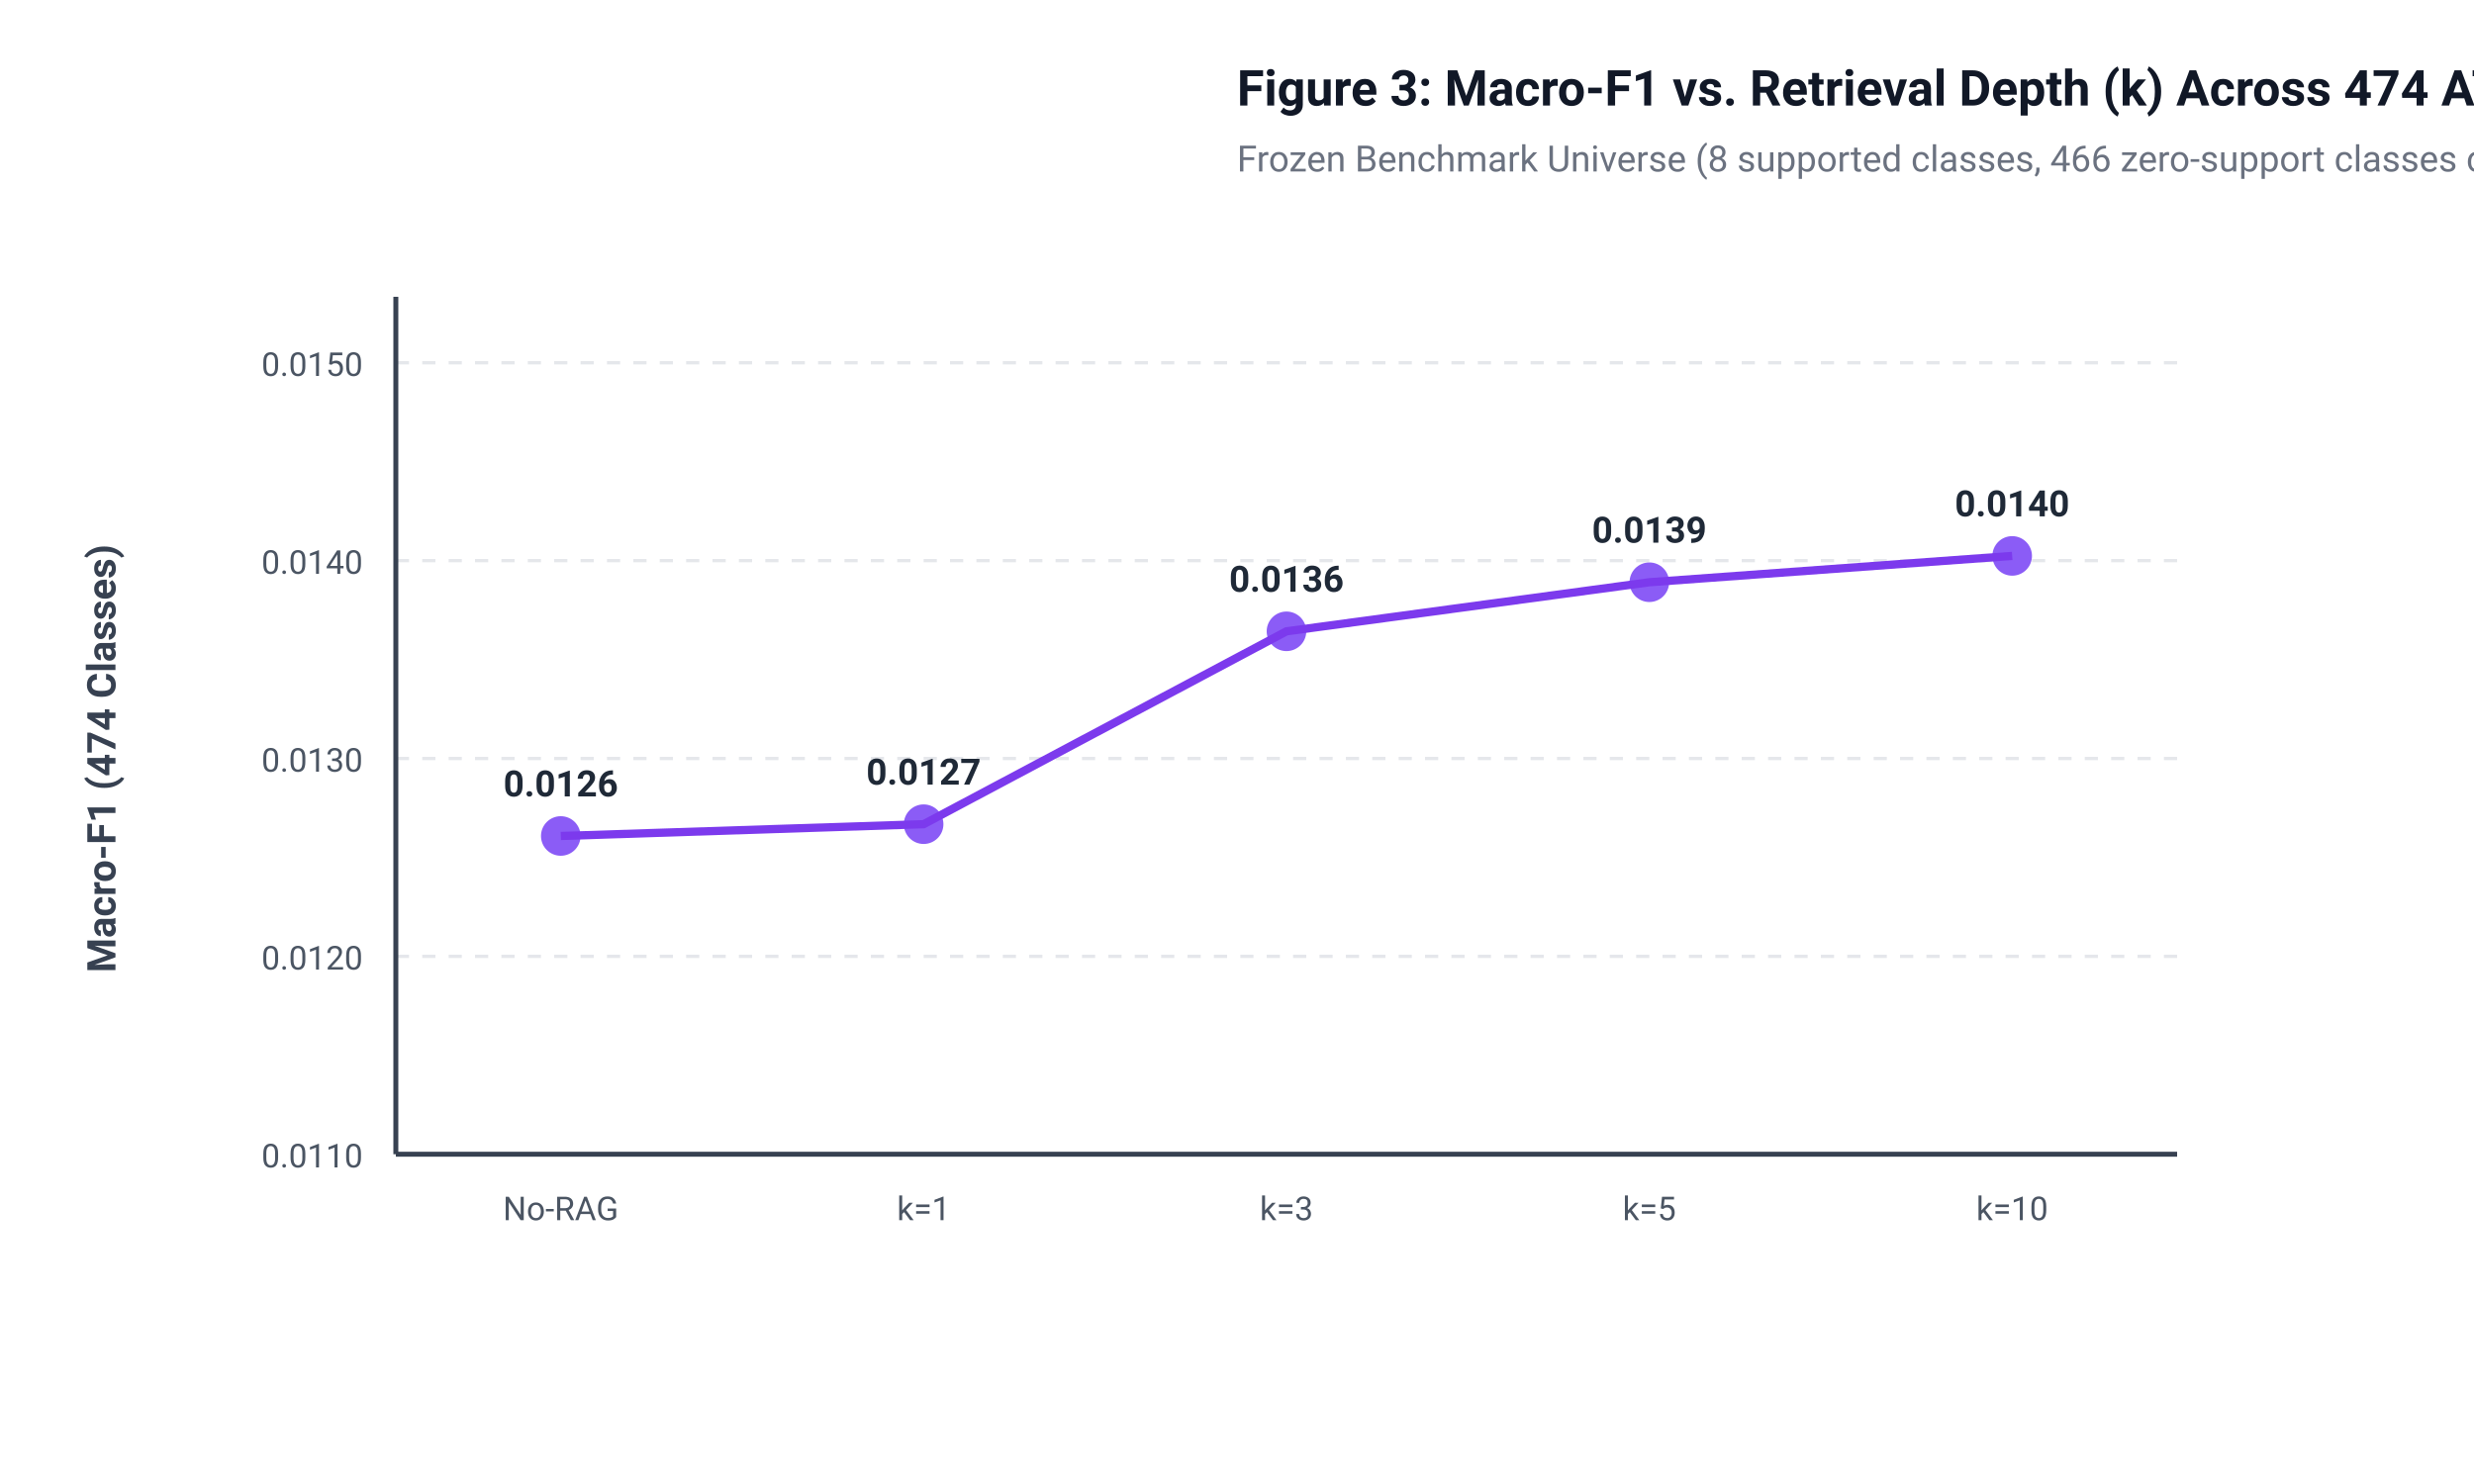
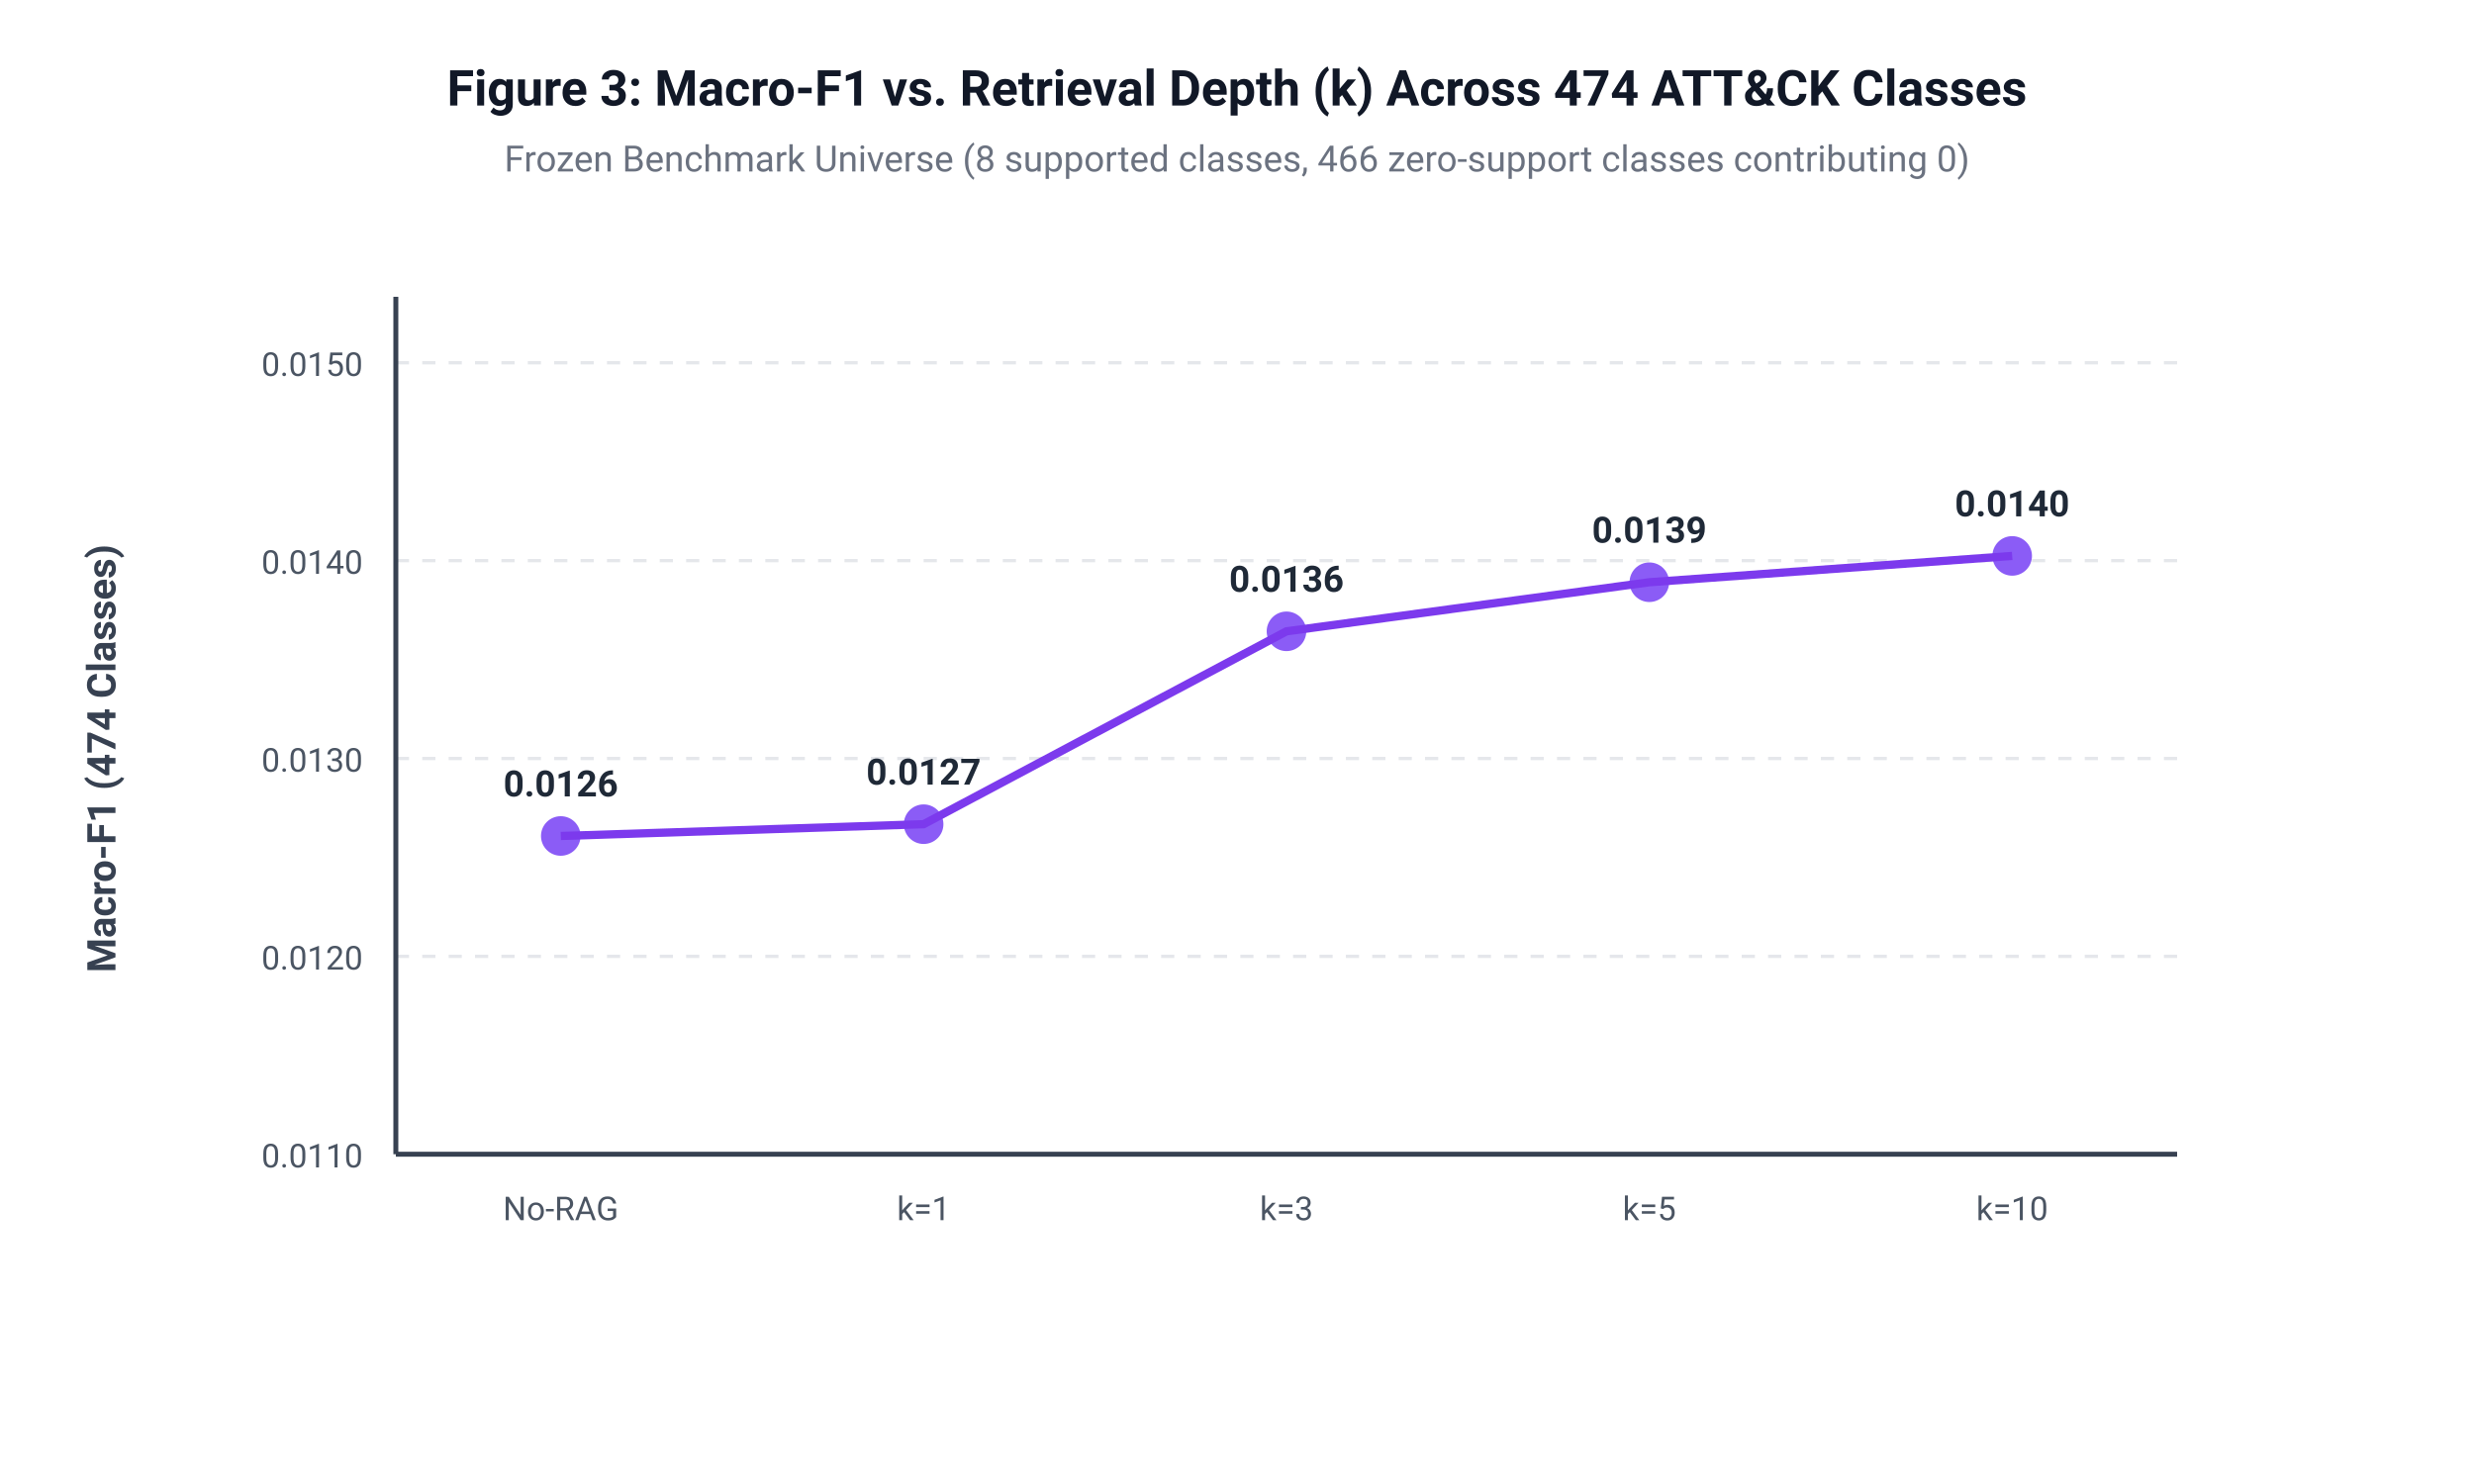
<svg xmlns="http://www.w3.org/2000/svg" viewBox="0 0 750 450" width="750" height="450">
  <defs>
    <style>
-       .title { font-family: -apple-system, BlinkMacSystemFont, "Segoe UI", Roboto, Helvetica, Arial, sans-serif; font-size: 15px; font-weight: bold; fill: #111827; }
-       .subtitle { font-family: -apple-system, BlinkMacSystemFont, "Segoe UI", Roboto, Helvetica, Arial, sans-serif; font-size: 11px; fill: #6b7280; }
+       @page { size: 750px 450px; margin: 0; }
+       .title { font-family: -apple-system, BlinkMacSystemFont, "Segoe UI", Roboto, Helvetica, Arial, sans-serif; font-size: 15px; font-weight: bold; fill: #111827; text-anchor: middle; }
+       .subtitle { font-family: -apple-system, BlinkMacSystemFont, "Segoe UI", Roboto, Helvetica, Arial, sans-serif; font-size: 11px; fill: #6b7280; text-anchor: middle; }
      .axis-label { font-family: -apple-system, BlinkMacSystemFont, "Segoe UI", Roboto, Helvetica, Arial, sans-serif; font-size: 12px; font-weight: 600; fill: #374151; }
      .tick-label { font-family: -apple-system, BlinkMacSystemFont, "Segoe UI", Roboto, Helvetica, Arial, sans-serif; font-size: 10px; fill: #4b5563; text-anchor: middle; }
      .data-label { font-family: -apple-system, BlinkMacSystemFont, "Segoe UI", Roboto, Helvetica, Arial, sans-serif; font-size: 11px; font-weight: bold; fill: #1f2937; text-anchor: middle; }
      .grid-line { stroke: #e5e7eb; stroke-width: 1; stroke-dasharray: 4,4; }
      .legend-text { font-family: -apple-system, BlinkMacSystemFont, "Segoe UI", Roboto, Helvetica, Arial, sans-serif; font-size: 11px; fill: #374151; }
      .fixture-banner { font-family: -apple-system, BlinkMacSystemFont, "Segoe UI", Roboto, Helvetica, Arial, sans-serif; font-size: 9px; font-weight: bold; fill: #b91c1c; text-anchor: end; }
    </style>
  </defs>
  <rect width="100%" height="100%" fill="#ffffff" />
-   <text x="375" y="32" class="title">Figure 3: Macro-F1 vs. Retrieval Depth (k) Across 474 ATT&amp;CK Classes</text>
-   <text x="375" y="52" class="subtitle">Frozen Benchmark Universe (8 supported classes, 466 zero-support classes contributing 0)</text>
+   <text x="375" y="32" class="title" text-anchor="middle">Figure 3: Macro-F1 vs. Retrieval Depth (k) Across 474 ATT&amp;CK Classes</text>
+   <text x="375" y="52" class="subtitle" text-anchor="middle">Frozen Benchmark Universe (8 supported classes, 466 zero-support classes contributing 0)</text>
  <line x1="120" y1="350" x2="660" y2="350" class="grid-line" />
  <text x="110" y="354" class="tick-label" style="text-anchor: end;">0.0110</text>
  <line x1="120" y1="290" x2="660" y2="290" class="grid-line" />
  <text x="110" y="294" class="tick-label" style="text-anchor: end;">0.0120</text>
  <line x1="120" y1="230" x2="660" y2="230" class="grid-line" />
  <text x="110" y="234" class="tick-label" style="text-anchor: end;">0.0130</text>
  <line x1="120" y1="170" x2="660" y2="170" class="grid-line" />
  <text x="110" y="174" class="tick-label" style="text-anchor: end;">0.0140</text>
  <line x1="120" y1="110" x2="660" y2="110" class="grid-line" />
  <text x="110" y="114" class="tick-label" style="text-anchor: end;">0.0150</text>
  <line x1="120" y1="90" x2="120" y2="350" stroke="#374151" stroke-width="1.5" />
  <line x1="120" y1="350" x2="660" y2="350" stroke="#374151" stroke-width="1.5" />
  <text x="35" y="230" class="axis-label" transform="rotate(-90 35 230)" text-anchor="middle">Macro-F1 (474 Classes)</text>
  <circle cx="170" cy="253.498" r="6" fill="#8b5cf6" />
  <text x="170" y="241.498" class="data-label">0.0126</text>
  <text x="170" y="370" class="tick-label">No-RAG</text>
  <circle cx="280" cy="249.924" r="6" fill="#8b5cf6" />
  <text x="280" y="237.924" class="data-label">0.0127</text>
  <text x="280" y="370" class="tick-label">k=1</text>
  <circle cx="390" cy="191.438" r="6" fill="#8b5cf6" />
  <text x="390" y="179.438" class="data-label">0.0136</text>
  <text x="390" y="370" class="tick-label">k=3</text>
  <circle cx="500" cy="176.553" r="6" fill="#8b5cf6" />
  <text x="500" y="164.553" class="data-label">0.0139</text>
  <text x="500" y="370" class="tick-label">k=5</text>
  <circle cx="610" cy="168.572" r="6" fill="#8b5cf6" />
  <text x="610" y="156.572" class="data-label">0.0140</text>
  <text x="610" y="370" class="tick-label">k=10</text>
  <polyline points="170,253.498 280,249.924 390,191.438 500,176.553 610,168.572" fill="none" stroke="#7c3aed" stroke-width="2.5" />
</svg>
